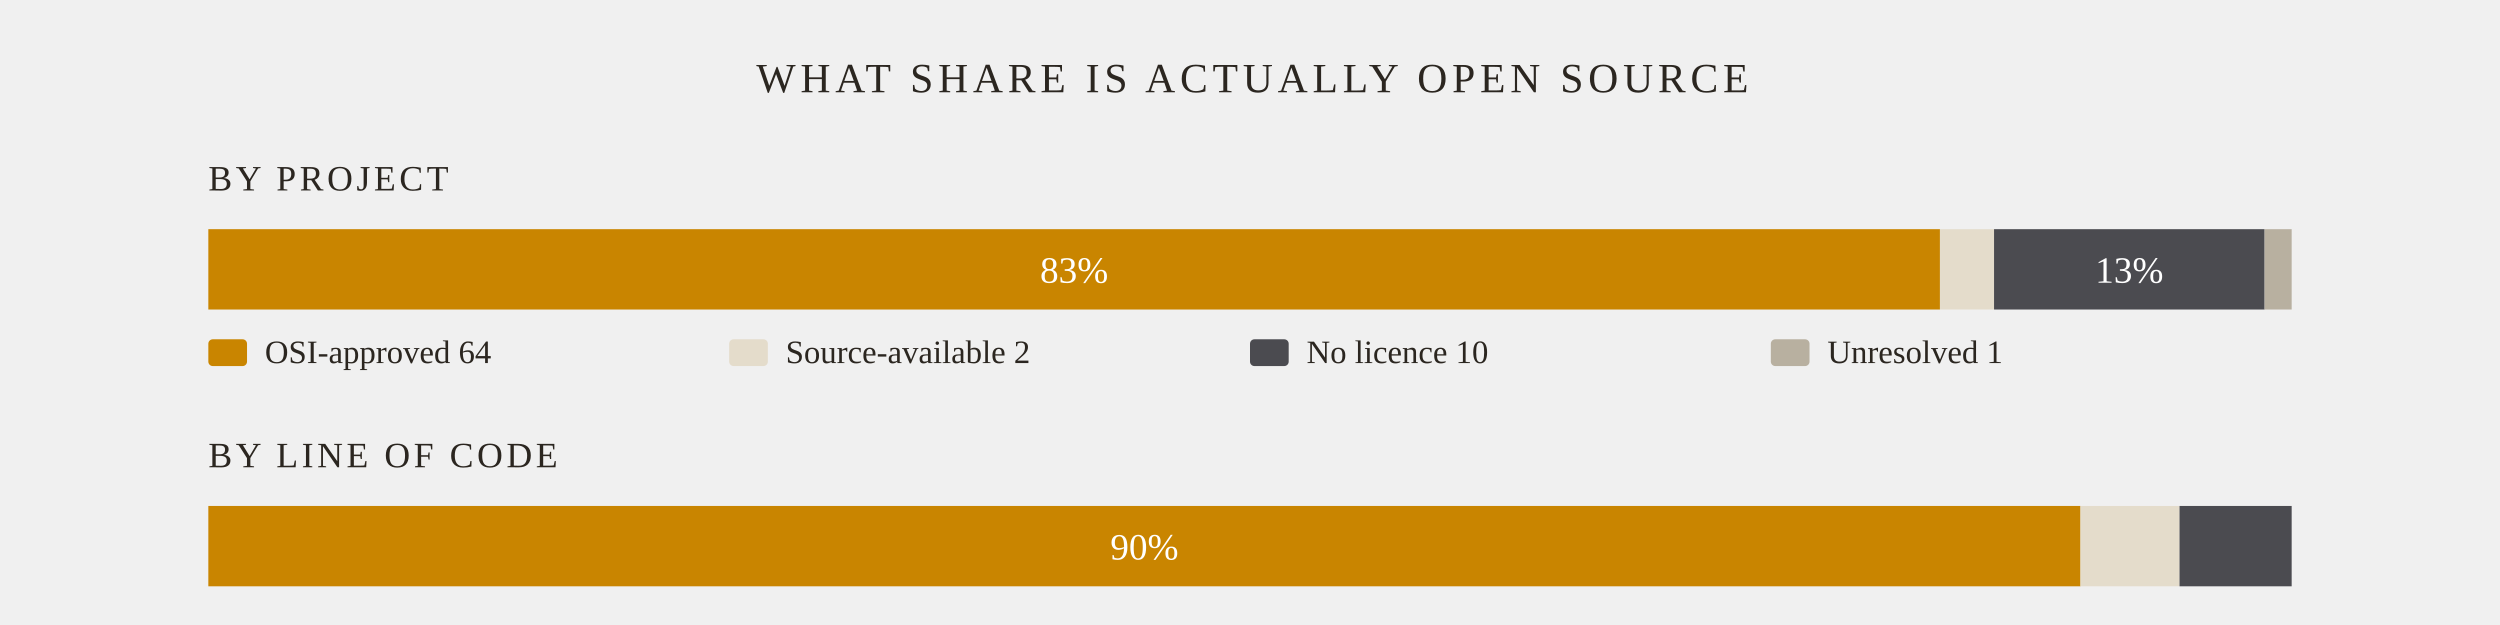
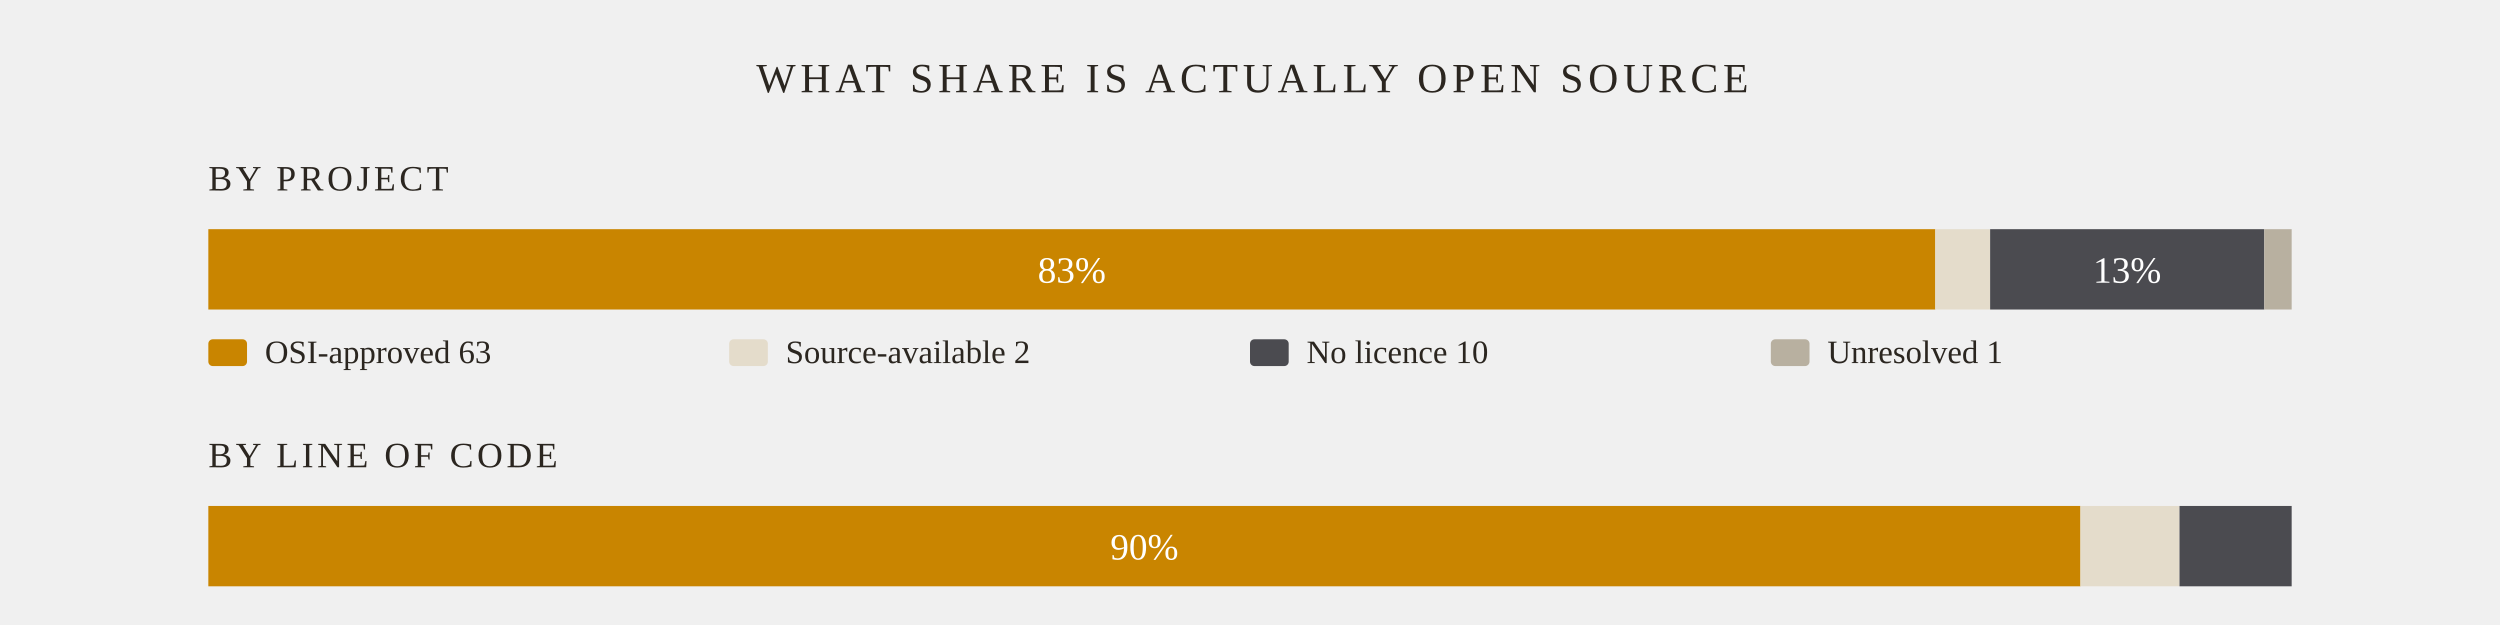
<svg xmlns="http://www.w3.org/2000/svg" version="1.1" width="1680" height="420" viewBox="0 0 1680 420">
  <g font-family="Georgia, 'Times New Roman', serif" text-anchor="middle">
    <text x="841.6" y="62" font-size="28" fill="#2b2620" text-anchor="middle" letter-spacing="3.2">WHAT SHARE IS ACTUALLY OPEN SOURCE</text>
    <text x="140" y="128" font-size="24" fill="#2b2620" text-anchor="start" letter-spacing="2.4">BY PROJECT</text>
-     <rect x="140" y="154" width="1163.64" height="54" fill="#c98500" />
-     <rect x="1303.64" y="154" width="36.364" height="54" fill="#e4dccb" />
-     <rect x="1340" y="154" width="181.818" height="54" fill="#4b4b50" />
-     <rect x="1521.82" y="154" width="18.182" height="54" fill="#b8b0a0" />
-     <text x="721.818" y="190" font-size="25" fill="#ffffff" text-anchor="middle">83%</text>
-     <text x="1430.91" y="190" font-size="25" fill="#ffffff" text-anchor="middle">13%</text>
+     <rect x="140" y="154" width="1160.53" height="54" fill="#c98500" />
+     <rect x="1300.53" y="154" width="36.842" height="54" fill="#e4dccb" />
+     <rect x="1337.37" y="154" width="184.211" height="54" fill="#4b4b50" />
+     <rect x="1521.58" y="154" width="18.421" height="54" fill="#b8b0a0" />
+     <text x="720.263" y="190" font-size="25" fill="#ffffff" text-anchor="middle">83%</text>
+     <text x="1429.47" y="190" font-size="25" fill="#ffffff" text-anchor="middle">13%</text>
    <rect x="140" y="228" width="26" height="18" rx="3" fill="#c98500" />
-     <text x="178" y="244" font-size="22" fill="#2b2620" text-anchor="start">OSI-approved 64</text>
+     <text x="178" y="244" font-size="22" fill="#2b2620" text-anchor="start">OSI-approved 63</text>
    <rect x="490" y="228" width="26" height="18" rx="3" fill="#e4dccb" />
    <text x="528" y="244" font-size="22" fill="#2b2620" text-anchor="start">Source-available 2</text>
    <rect x="840" y="228" width="26" height="18" rx="3" fill="#4b4b50" />
    <text x="878" y="244" font-size="22" fill="#2b2620" text-anchor="start">No licence 10</text>
    <rect x="1190" y="228" width="26" height="18" rx="3" fill="#b8b0a0" />
    <text x="1228" y="244" font-size="22" fill="#2b2620" text-anchor="start">Unresolved 1</text>
    <text x="140" y="314" font-size="24" fill="#2b2620" text-anchor="start" letter-spacing="2.4">BY LINE OF CODE</text>
-     <rect x="140" y="340" width="1258.09" height="54" fill="#c98500" />
-     <rect x="1398.09" y="340" width="66.55" height="54" fill="#e4dccb" />
-     <rect x="1464.64" y="340" width="75.361" height="54" fill="#4b4b50" />
+     <rect x="140" y="340" width="1258.07" height="54" fill="#c98500" />
+     <rect x="1398.07" y="340" width="66.56" height="54" fill="#e4dccb" />
+     <rect x="1464.63" y="340" width="75.371" height="54" fill="#4b4b50" />
    <rect x="1540" y="340" width="0" height="54" fill="#b8b0a0" />
-     <text x="769.045" y="376" font-size="25" fill="#ffffff" text-anchor="middle">90%</text>
+     <text x="769.034" y="376" font-size="25" fill="#ffffff" text-anchor="middle">90%</text>
  </g>
</svg>
